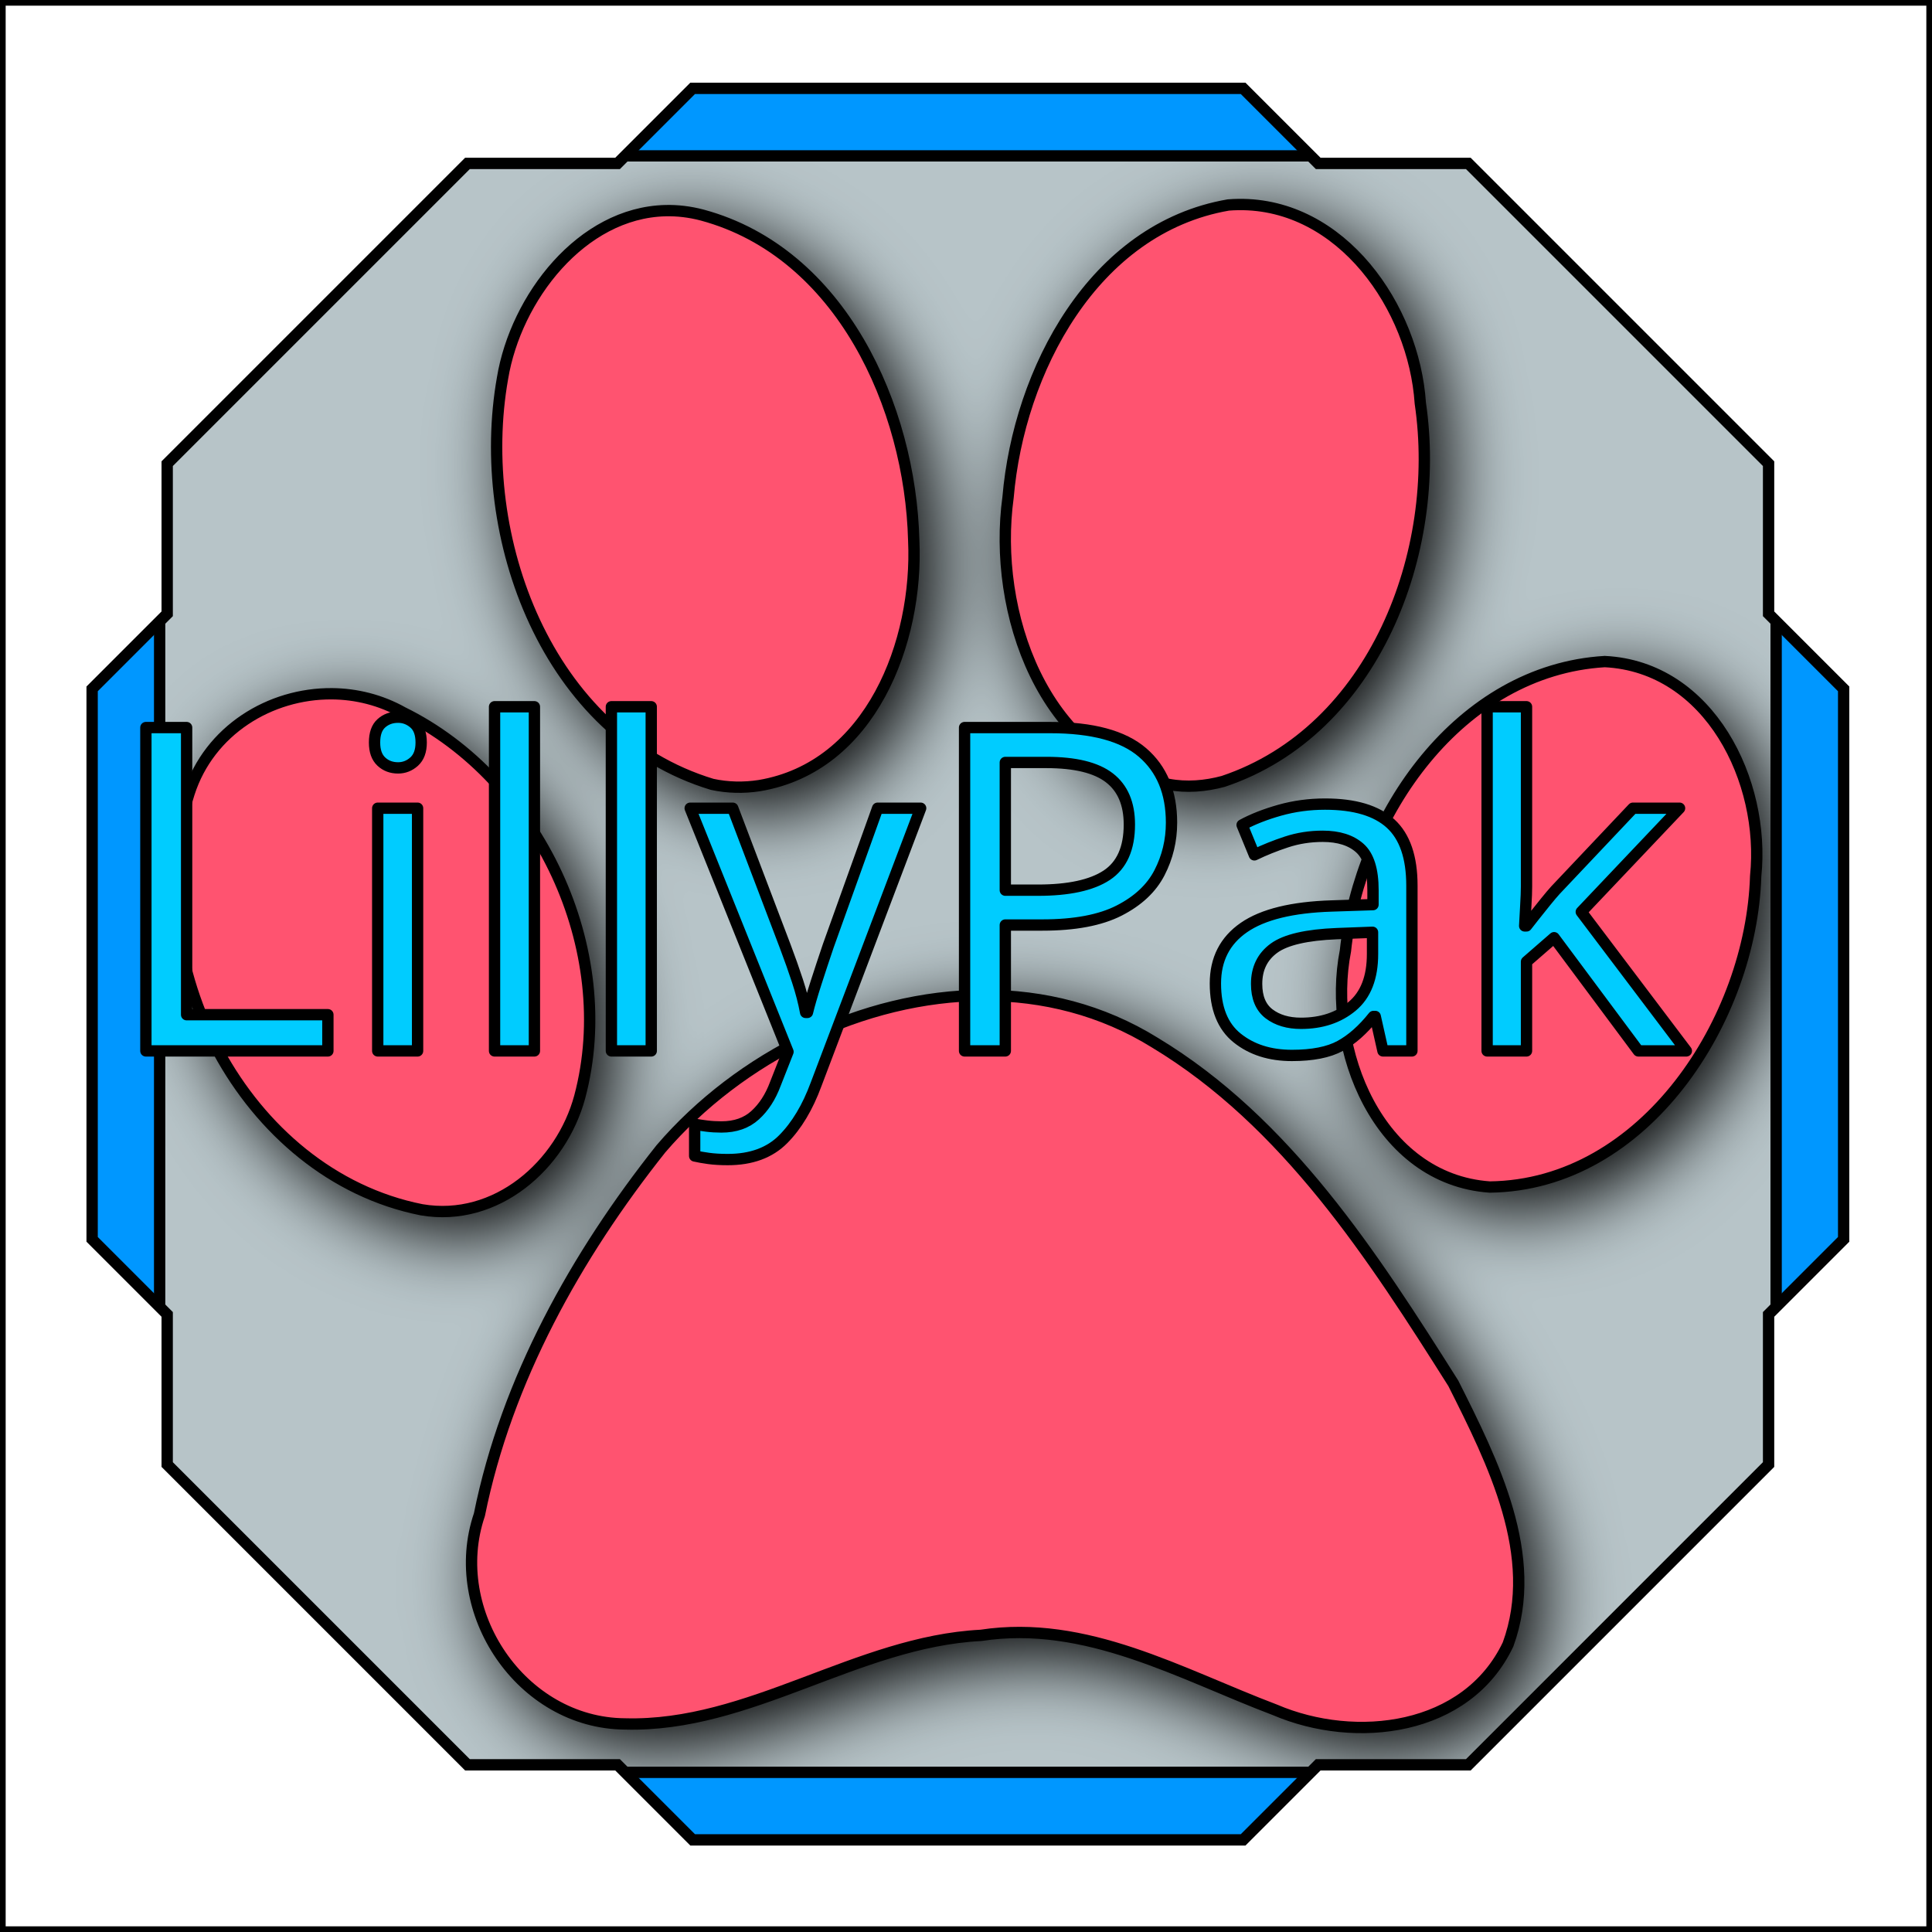
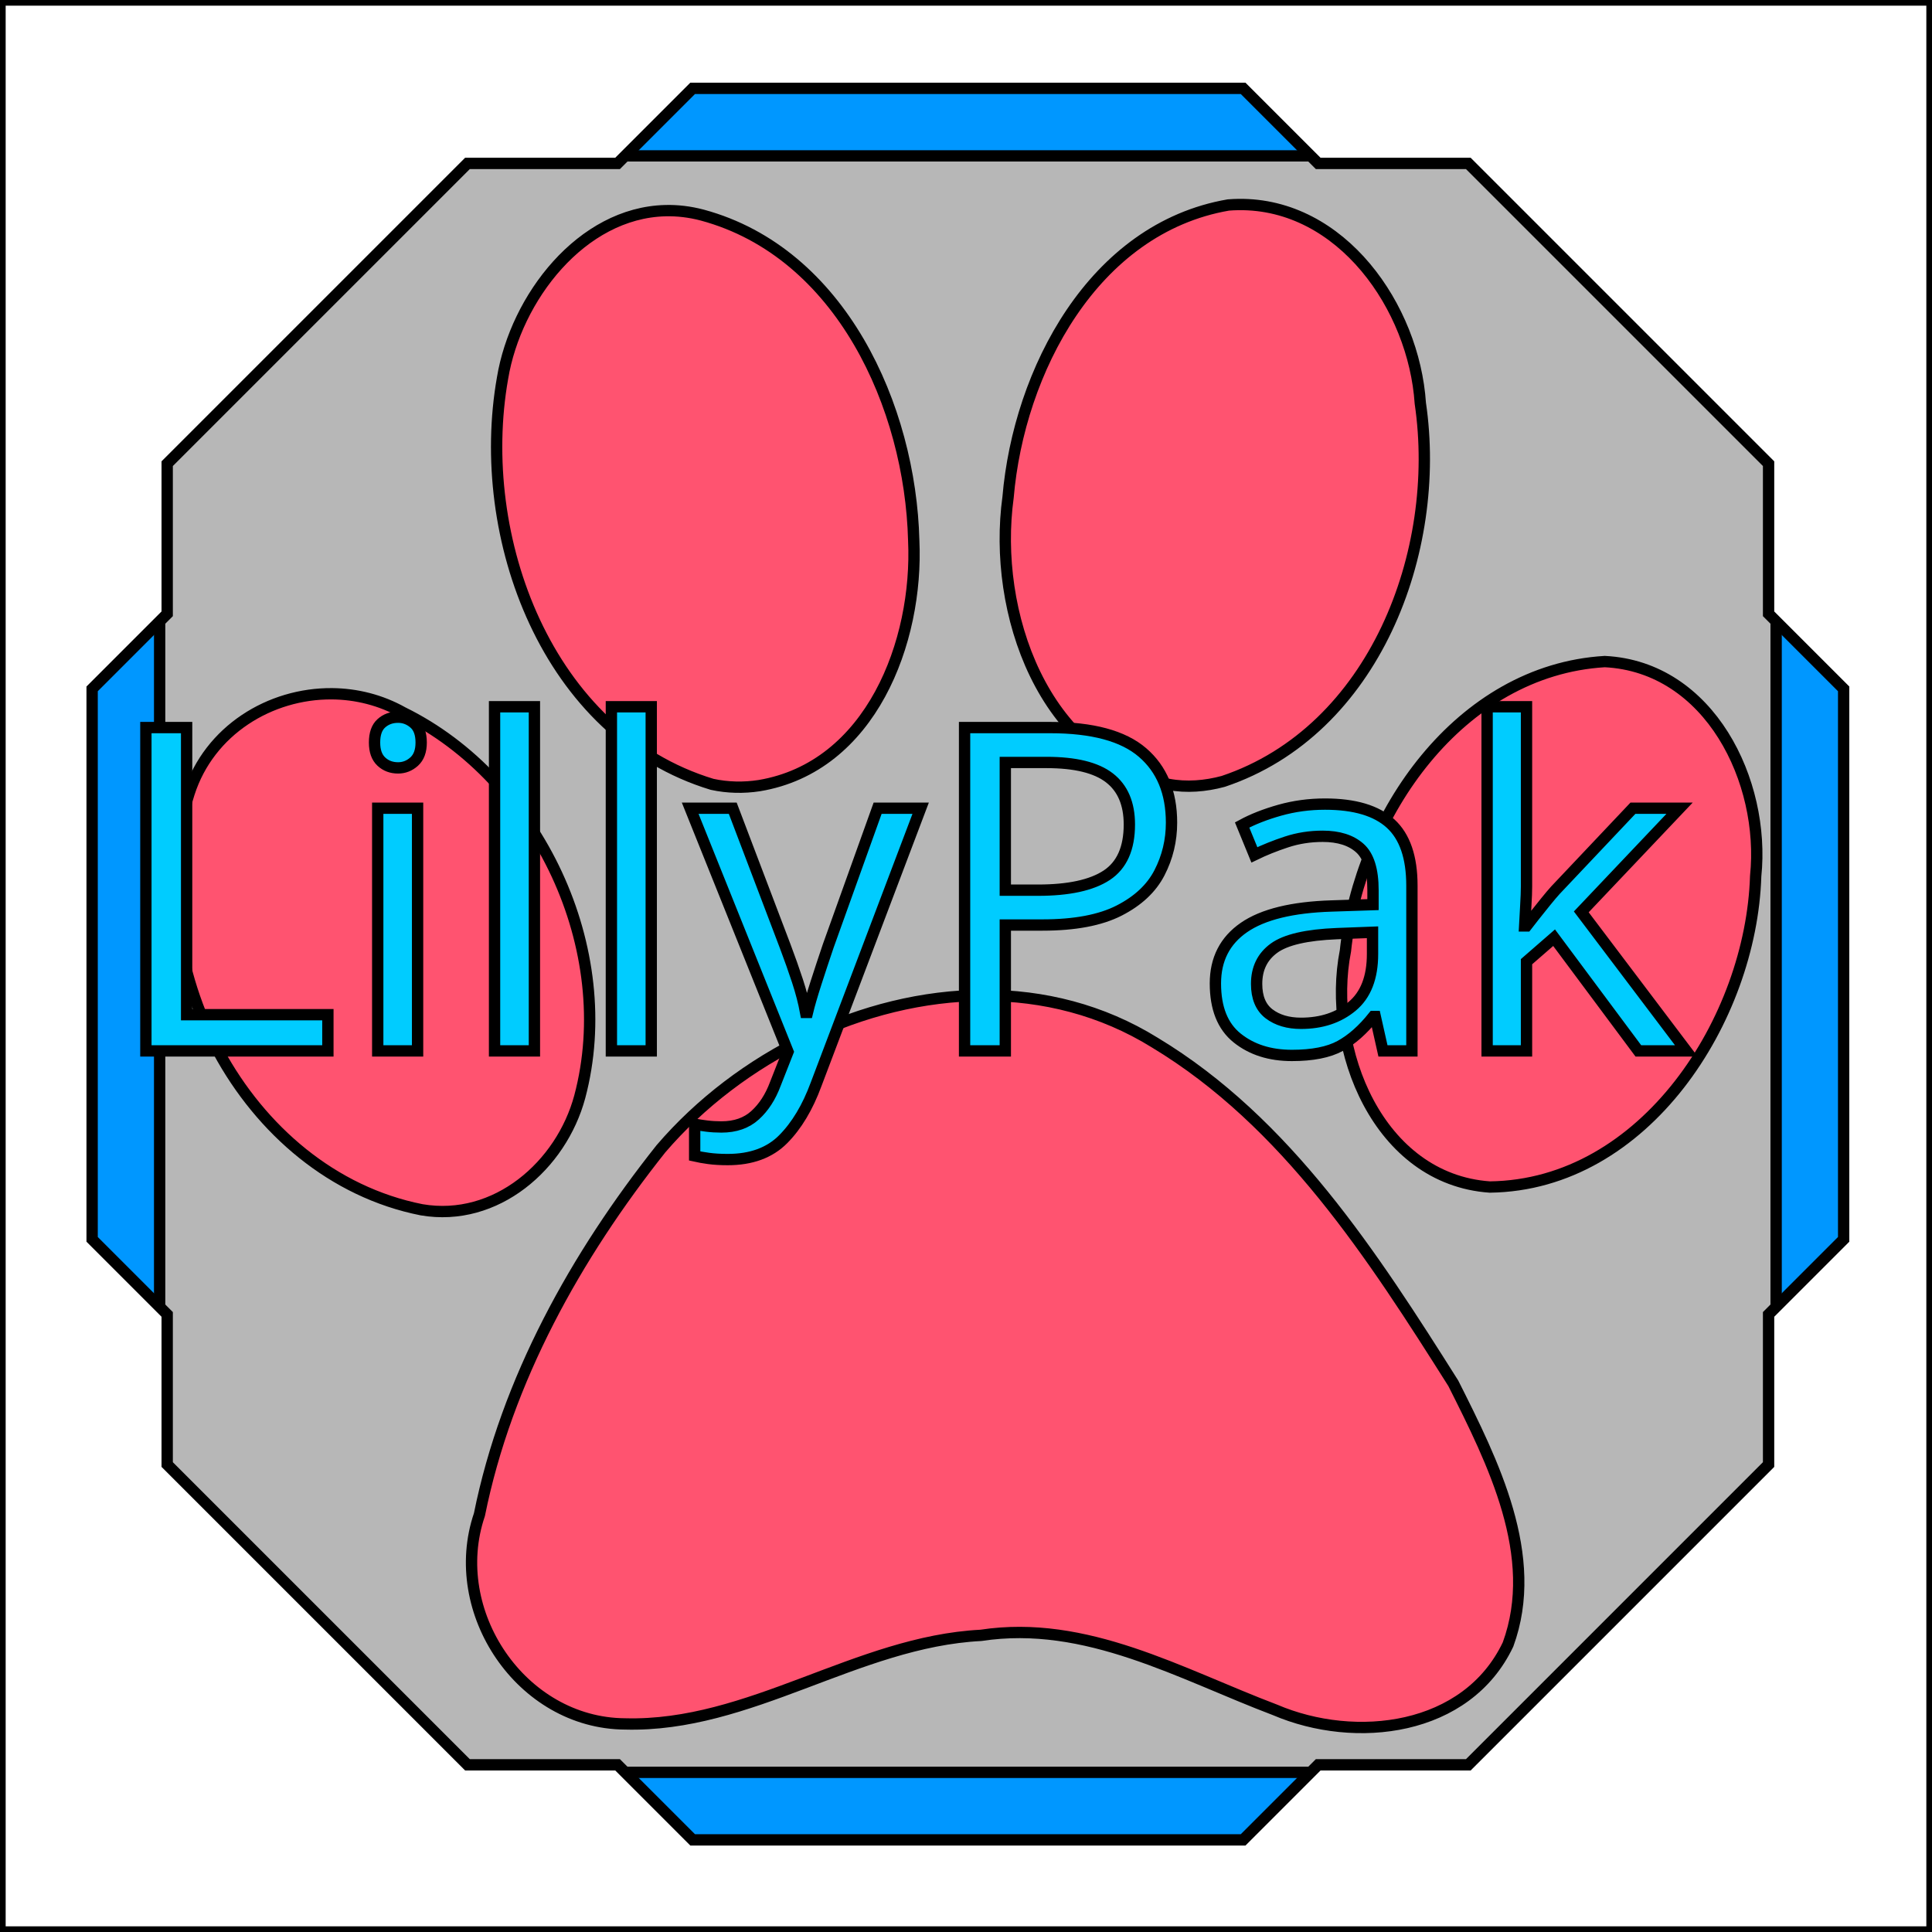
<svg xmlns="http://www.w3.org/2000/svg" xmlns:ns1="http://www.openswatchbook.org/uri/2009/osb" width="546.133" height="546.133" viewBox="0 0 512 512" id="svg4134" version="1.1">
  <defs id="defs4136">
    <linearGradient id="linearGradient6071" ns1:paint="solid">
      <stop style="stop-color:black;stop-opacity:1" offset="0" id="stop6073" />
    </linearGradient>
-     <filter style="color-interpolation-filters:sRGB" id="filter6006">
-       <feFlood flood-opacity="1" flood-color="rgb(0,0,0)" result="flood" id="feFlood6008" />
-       <feComposite in="flood" in2="SourceGraphic" operator="in" result="composite1" id="feComposite6010" />
-       <feGaussianBlur in="composite1" stdDeviation="10" result="blur" id="feGaussianBlur6012" />
-       <feOffset dx="5" dy="5" result="offset" id="feOffset6014" />
-       <feComposite in="SourceGraphic" in2="offset" operator="over" result="composite2" id="feComposite6016" />
-     </filter>
  </defs>
-   <g id="layer2">
-     <path style="opacity:1;fill:#b7c4c8;fill-opacity:1;stroke:none;stroke-width:15;stroke-linecap:square;stroke-miterlimit:4;stroke-dasharray:none" d="M 0,2.157 C 0,172.105 0,342.052 0,512 c 170.667,0 341.333,0 512,0 -10e-6,-170.667 0,-341.333 0,-512 C 341.333,0 170.667,0 0,0 v 1.079 z" id="rect4706" />
+   <g id="layer2" style="display:inline">
+     <path style="fill:#b7b7b7" d="M 0,2.157 C 0,172.105 0,342.052 0,512 c 170.667,0 341.333,0 512,0 -10e-6,-170.667 0,-341.333 0,-512 C 341.333,0 170.667,0 0,0 v 1.079 z" id="rect4706" />
  </g>
-   <g id="layer1" transform="translate(0,-540.3622)">
-     <path style="fill:#ff5370;fill-opacity:1;stroke:none" d="m 328.21,594.561 c -0.883,0.011 -1.788,0.054 -2.688,0.125 -35.824,6.184 -55.521,44.064 -58.375,77.469 -4.171,30.311 9.187,69.27 42.469,76.062 4.827,0.919 9.844,0.499 14.562,-0.781 40.077,-13.438 58.012,-60.903 52.219,-100.219 -1.684,-25.392 -20.826,-53.005 -48.188,-52.656 z m -151.875,1.625 c -22.275,0.547 -39.627,23.138 -43.156,44.375 -7.441,42.074 11.698,94.352 55.531,107.656 4.106,0.893 8.352,0.985 12.5,0.344 29.626,-4.938 42.177,-38.154 40.938,-64.969 -0.892,-35.373 -19.266,-76.273 -56,-86.219 -3.358,-0.89 -6.63,-1.266 -9.812,-1.188 z m 248.938,119.5 c -38.534,2.305 -64.953,40.754 -68.719,76.656 -5.1,25.894 8.705,60.527 38.25,62.594 41.197,-0.508 69.301,-44.529 70.469,-82.406 2.606,-25.051 -12.151,-55.461 -40,-56.844 z m -337.281,8.531 c -16.394,-0.141 -32.518,9.679 -37.875,26.344 -14.293,44.579 14.409,101.038 61.625,110.406 19.706,3.372 37.02,-11.761 41.906,-29.969 10.355,-38.945 -10.913,-84.165 -46.906,-101.844 -5.864,-3.291 -12.335,-4.882 -18.75,-4.938 z m 172.75,79.938 c -32.139,0.069 -64.783,16.378 -85.594,40.656 -22.477,28.297 -40.89,61.227 -48.094,96.938 -8.751,25.706 11.083,55.29 38.562,55.469 33.059,0.918 61.471,-21.783 94.344,-23.469 27.89,-4.252 52.863,10.255 77.938,19.75 21.349,9.131 50.85,5.632 61.75,-17.344 8.574,-23.419 -4.046,-48.39 -14.5,-69.188 -21.322,-33.757 -44.165,-69.236 -79.125,-90.312 -14.013,-8.686 -29.585,-12.533 -45.281,-12.5 z" id="path1575" />
-     <path id="path4710" d="m 328.21,594.561 c -0.883,0.011 -1.788,0.054 -2.688,0.125 -35.824,6.184 -55.521,44.064 -58.375,77.469 -4.171,30.311 9.187,69.27 42.469,76.062 4.827,0.919 9.844,0.499 14.562,-0.781 40.077,-13.438 58.012,-60.903 52.219,-100.219 -1.684,-25.392 -20.826,-53.005 -48.188,-52.656 z m -151.875,1.625 c -22.275,0.547 -39.627,23.138 -43.156,44.375 -7.441,42.074 11.698,94.352 55.531,107.656 4.106,0.893 8.352,0.985 12.5,0.344 29.626,-4.938 42.177,-38.154 40.938,-64.969 -0.892,-35.373 -19.266,-76.273 -56,-86.219 -3.358,-0.89 -6.63,-1.266 -9.812,-1.188 z m 248.938,119.5 c -38.534,2.305 -64.953,40.754 -68.719,76.656 -5.1,25.894 8.705,60.527 38.25,62.594 41.197,-0.508 69.301,-44.529 70.469,-82.406 2.606,-25.051 -12.151,-55.461 -40,-56.844 z m -337.281,8.531 c -16.394,-0.141 -32.518,9.679 -37.875,26.344 -14.293,44.579 14.409,101.038 61.625,110.406 19.706,3.372 37.02,-11.761 41.906,-29.969 10.355,-38.945 -10.913,-84.165 -46.906,-101.844 -5.864,-3.291 -12.335,-4.882 -18.75,-4.938 z m 172.75,79.938 c -32.139,0.069 -64.783,16.378 -85.594,40.656 -22.477,28.297 -40.89,61.227 -48.094,96.938 -8.751,25.706 11.083,55.29 38.562,55.469 33.059,0.918 61.471,-21.783 94.344,-23.469 27.89,-4.252 52.863,10.255 77.938,19.75 21.349,9.131 50.85,5.632 61.75,-17.344 8.574,-23.419 -4.046,-48.39 -14.5,-69.188 -21.322,-33.757 -44.165,-69.236 -79.125,-90.312 -14.013,-8.686 -29.585,-12.533 -45.281,-12.5 z" style="fill:#ff5370;fill-opacity:1;stroke:black;stroke-width:3;stroke-linecap:butt;stroke-linejoin:round;stroke-miterlimit:4;stroke-dasharray:none;stroke-opacity:1;filter:url(#filter6006)" />
+   <g id="layer1" transform="translate(0,-540.3622)" style="display:inline">
+     <path style="fill:#ff5370;stroke:black;stroke-width:3;stroke-linejoin:round" d="m 328.21,594.561 c -0.883,0.011 -1.788,0.054 -2.688,0.125 -35.824,6.184 -55.521,44.064 -58.375,77.469 -4.171,30.311 9.187,69.27 42.469,76.062 4.827,0.919 9.844,0.499 14.562,-0.781 40.077,-13.438 58.012,-60.903 52.219,-100.219 -1.684,-25.392 -20.826,-53.005 -48.188,-52.656 z m -151.875,1.625 c -22.275,0.547 -39.627,23.138 -43.156,44.375 -7.441,42.074 11.698,94.352 55.531,107.656 4.106,0.893 8.352,0.985 12.5,0.344 29.626,-4.938 42.177,-38.154 40.938,-64.969 -0.892,-35.373 -19.266,-76.273 -56,-86.219 -3.358,-0.89 -6.63,-1.266 -9.812,-1.188 z m 248.938,119.5 c -38.534,2.305 -64.953,40.754 -68.719,76.656 -5.1,25.894 8.705,60.527 38.25,62.594 41.197,-0.508 69.301,-44.529 70.469,-82.406 2.606,-25.051 -12.151,-55.461 -40,-56.844 z m -337.281,8.531 c -16.394,-0.141 -32.518,9.679 -37.875,26.344 -14.293,44.579 14.409,101.038 61.625,110.406 19.706,3.372 37.02,-11.761 41.906,-29.969 10.355,-38.945 -10.913,-84.165 -46.906,-101.844 -5.864,-3.291 -12.335,-4.882 -18.75,-4.938 z m 172.75,79.938 c -32.139,0.069 -64.783,16.378 -85.594,40.656 -22.477,28.297 -40.89,61.227 -48.094,96.938 -8.751,25.706 11.083,55.29 38.562,55.469 33.059,0.918 61.471,-21.783 94.344,-23.469 27.89,-4.252 52.863,10.255 77.938,19.75 21.349,9.131 50.85,5.632 61.75,-17.344 8.574,-23.419 -4.046,-48.39 -14.5,-69.188 -21.322,-33.757 -44.165,-69.236 -79.125,-90.312 -14.013,-8.686 -29.585,-12.533 -45.281,-12.5 z" id="path1575" />
  </g>
-   <g id="layer3">
-     <g id="g6067" style="stroke:black;stroke-width:3;stroke-miterlimit:4;stroke-dasharray:none;stroke-opacity:1">
-       <path d="M 0,0 H 512 V 512 H 0 Z M 42.307,100 42.307,412 100,469.693 H 412 L 470.693,412 470.693,100 412,41.307 H 100 Z" style="fill:#0097ff;fill-opacity:1;fill-rule:evenodd;stroke:black;stroke-width:3;stroke-linecap:butt;stroke-linejoin:miter;stroke-miterlimit:4;stroke-dasharray:none;stroke-opacity:1" id="path6043" />
-       <path d="M 0,0 H 512 V 512 H 0 Z m 44.307,122.88 79.573,-79.573 39.786,-4.9e-4 19.893,-19.893 h 145.882 l 19.893,19.893 h 39.786 l 79.573,79.572 -4.9e-4,39.786 19.893,19.893 v 145.882 l -19.893,19.893 v 39.786 l -79.572,79.573 -39.786,-4.8e-4 -19.893,19.893 H 183.559 L 163.666,467.693 H 123.88 L 44.307,388.12 V 348.334 L 24.414,328.441 V 182.559 l 19.893,-19.893 z" style="fill:white;fill-opacity:1;fill-rule:evenodd;stroke:black;stroke-width:3;stroke-linecap:butt;stroke-linejoin:miter;stroke-miterlimit:4;stroke-dasharray:none;stroke-opacity:1" id="path6037" />
-     </g>
+   <g id="layer3" style="display:inline">
+     <path d="M 0,0 H 512 V 512 H 0 Z M 42.307,100 42.307,412 100,469.693 H 412 L 470.693,412 470.693,100 412,41.307 H 100 Z" style="fill:#0097ff;fill-rule:evenodd;stroke:black;stroke-width:3;stroke-linejoin:miter" id="path6043" />
+     <path d="M 0,0 H 512 V 512 H 0 Z m 44.307,122.88 79.573,-79.573 39.786,-4.9e-4 19.893,-19.893 h 145.882 l 19.893,19.893 h 39.786 l 79.573,79.572 -4.9e-4,39.786 19.893,19.893 v 145.882 l -19.893,19.893 v 39.786 l -79.572,79.573 -39.786,-4.8e-4 -19.893,19.893 H 183.559 L 163.666,467.693 H 123.88 L 44.307,388.12 V 348.334 L 24.414,328.441 V 182.559 l 19.893,-19.893 z" style="fill:white;fill-rule:evenodd;stroke:black;stroke-width:3;stroke-linejoin:miter" id="path6037" />
  </g>
  <g id="layer4">
    <text xml:space="preserve" style="font-style:normal;font-weight:normal;font-size:40px;line-height:125%;font-family:sans-serif;text-align:center;letter-spacing:0px;word-spacing:0px;text-anchor:middle;fill:black;fill-opacity:1;stroke:black;stroke-width:3;stroke-linecap:butt;stroke-linejoin:round;stroke-miterlimit:4;stroke-dasharray:none;stroke-opacity:1" x="263.5" y="278.5" id="text6030">
-       <tspan id="tspan6032" x="263.5" y="278.5" style="font-style:normal;font-variant:normal;font-weight:500;font-stretch:normal;font-size:120px;font-family:Hobo;-inkscape-font-specification:'Hobo Medium';fill:#0cf;stroke:black;stroke-width:3;stroke-linecap:butt;stroke-linejoin:round;stroke-miterlimit:4;stroke-dasharray:none;stroke-opacity:1">LillyPak</tspan>
+       <tspan id="tspan6032" x="263.5" y="278.5" style="font-weight:500;font-size:120px;font-family:Hobo;-inkscape-font-specification:'Hobo Medium';fill:#0cf;stroke:black;stroke-width:3;stroke-linejoin:miter">LillyPak</tspan>
    </text>
  </g>
</svg>
